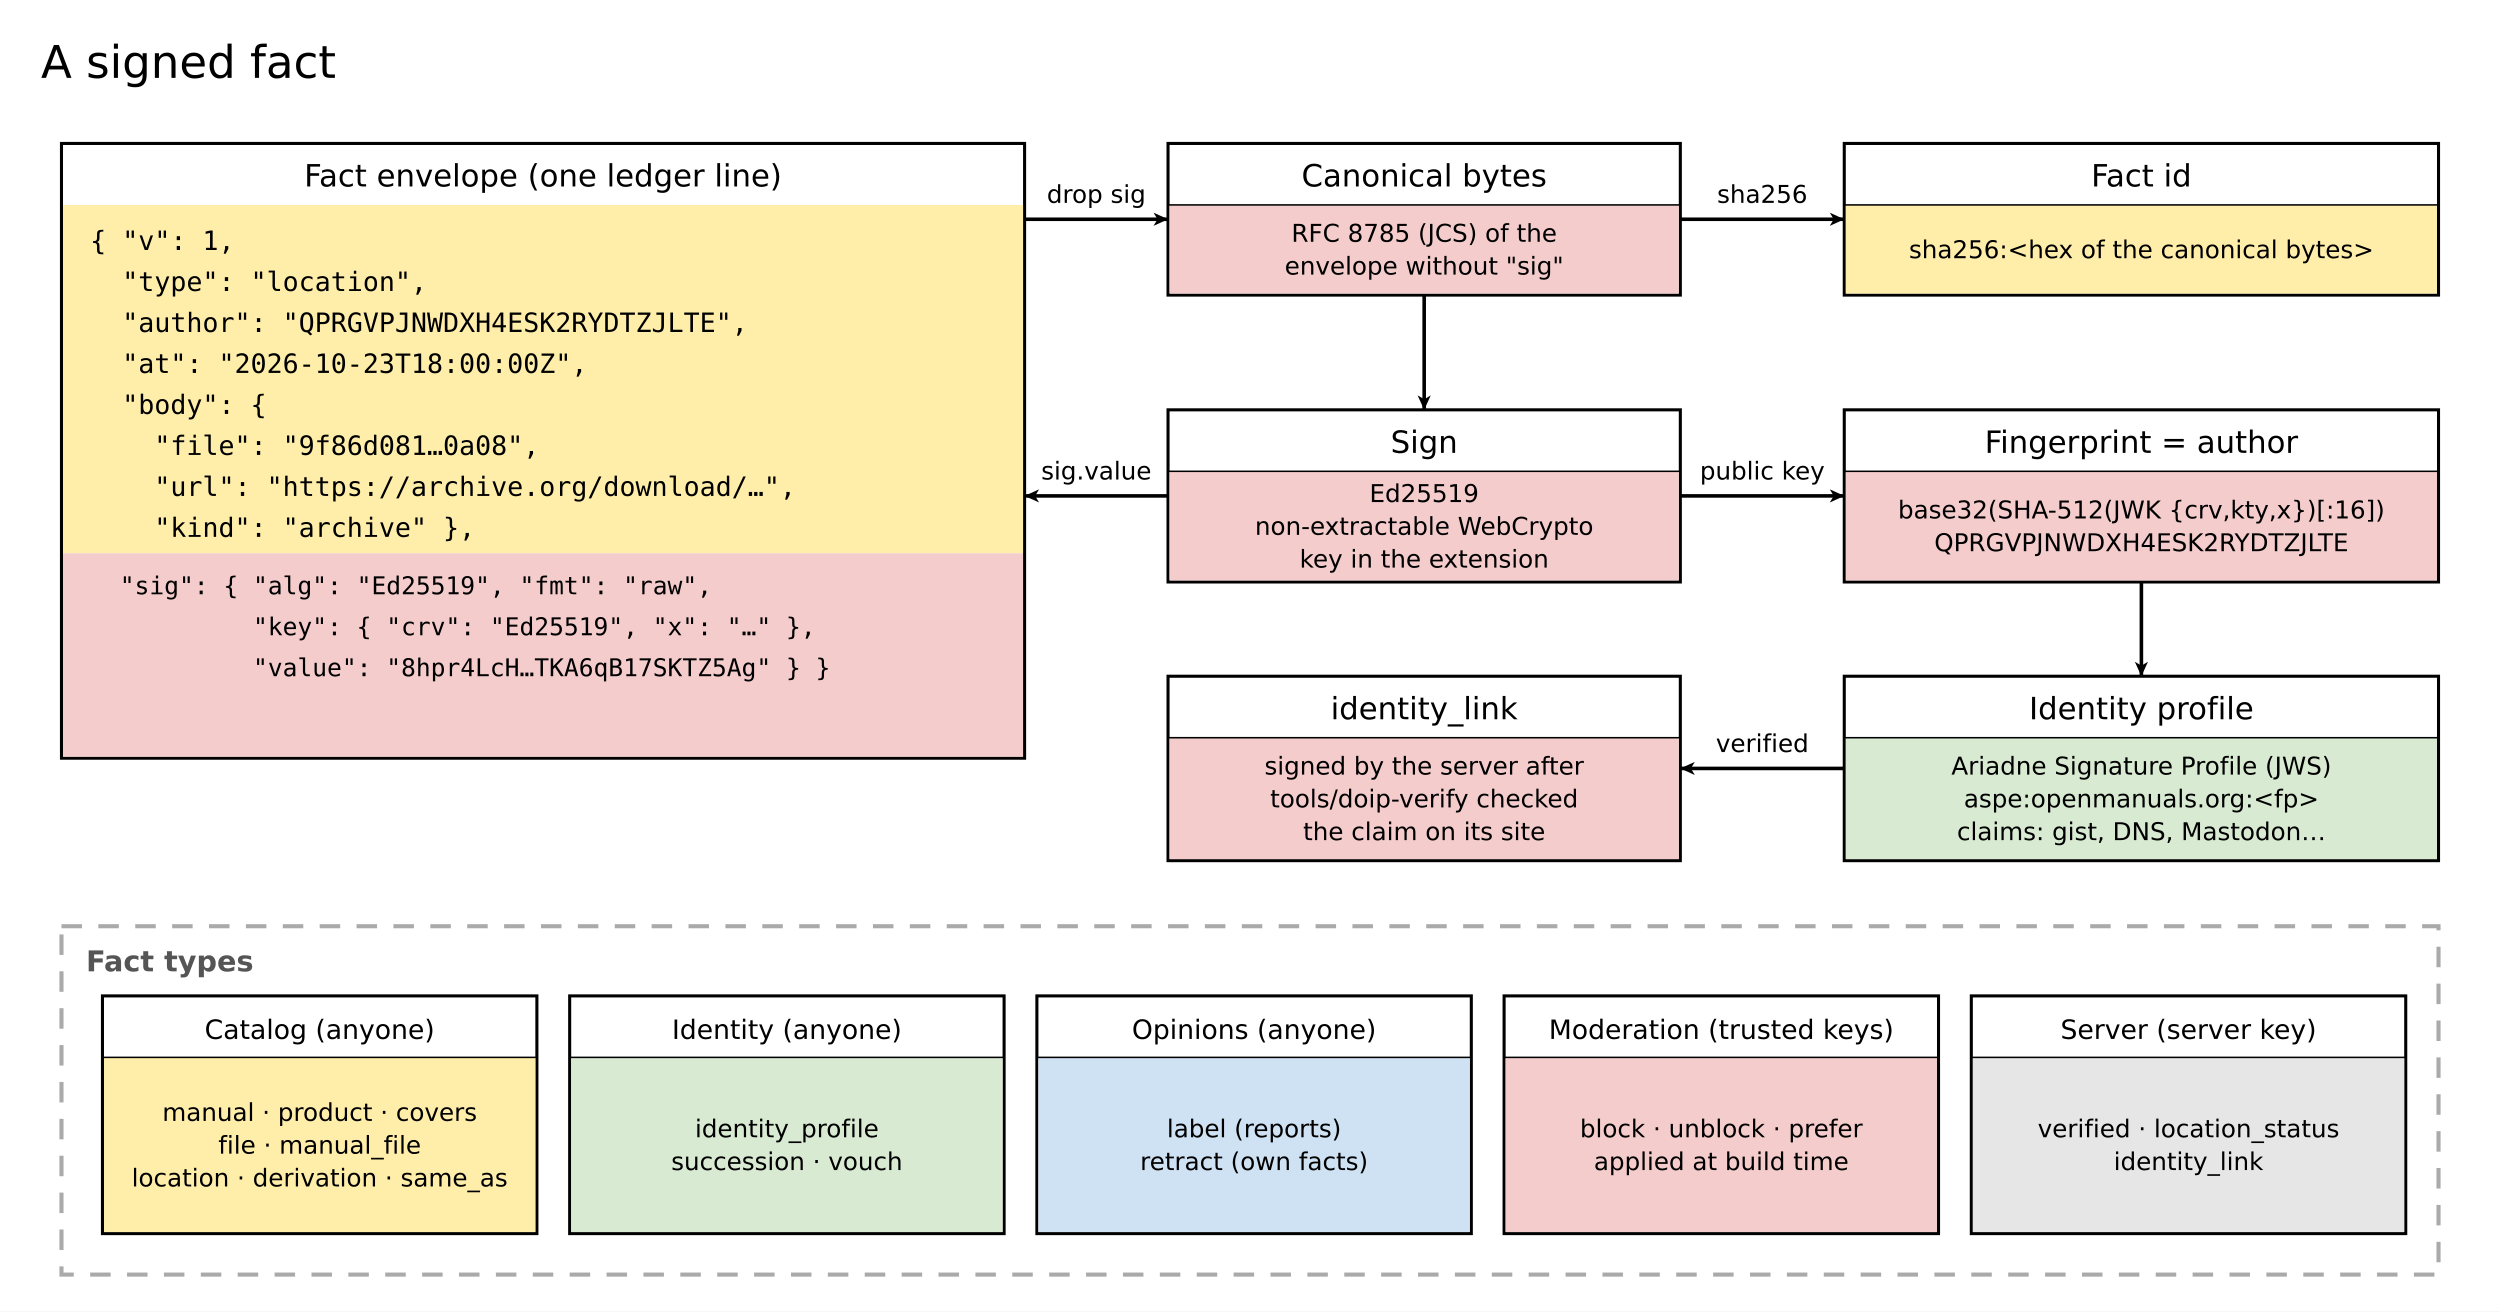
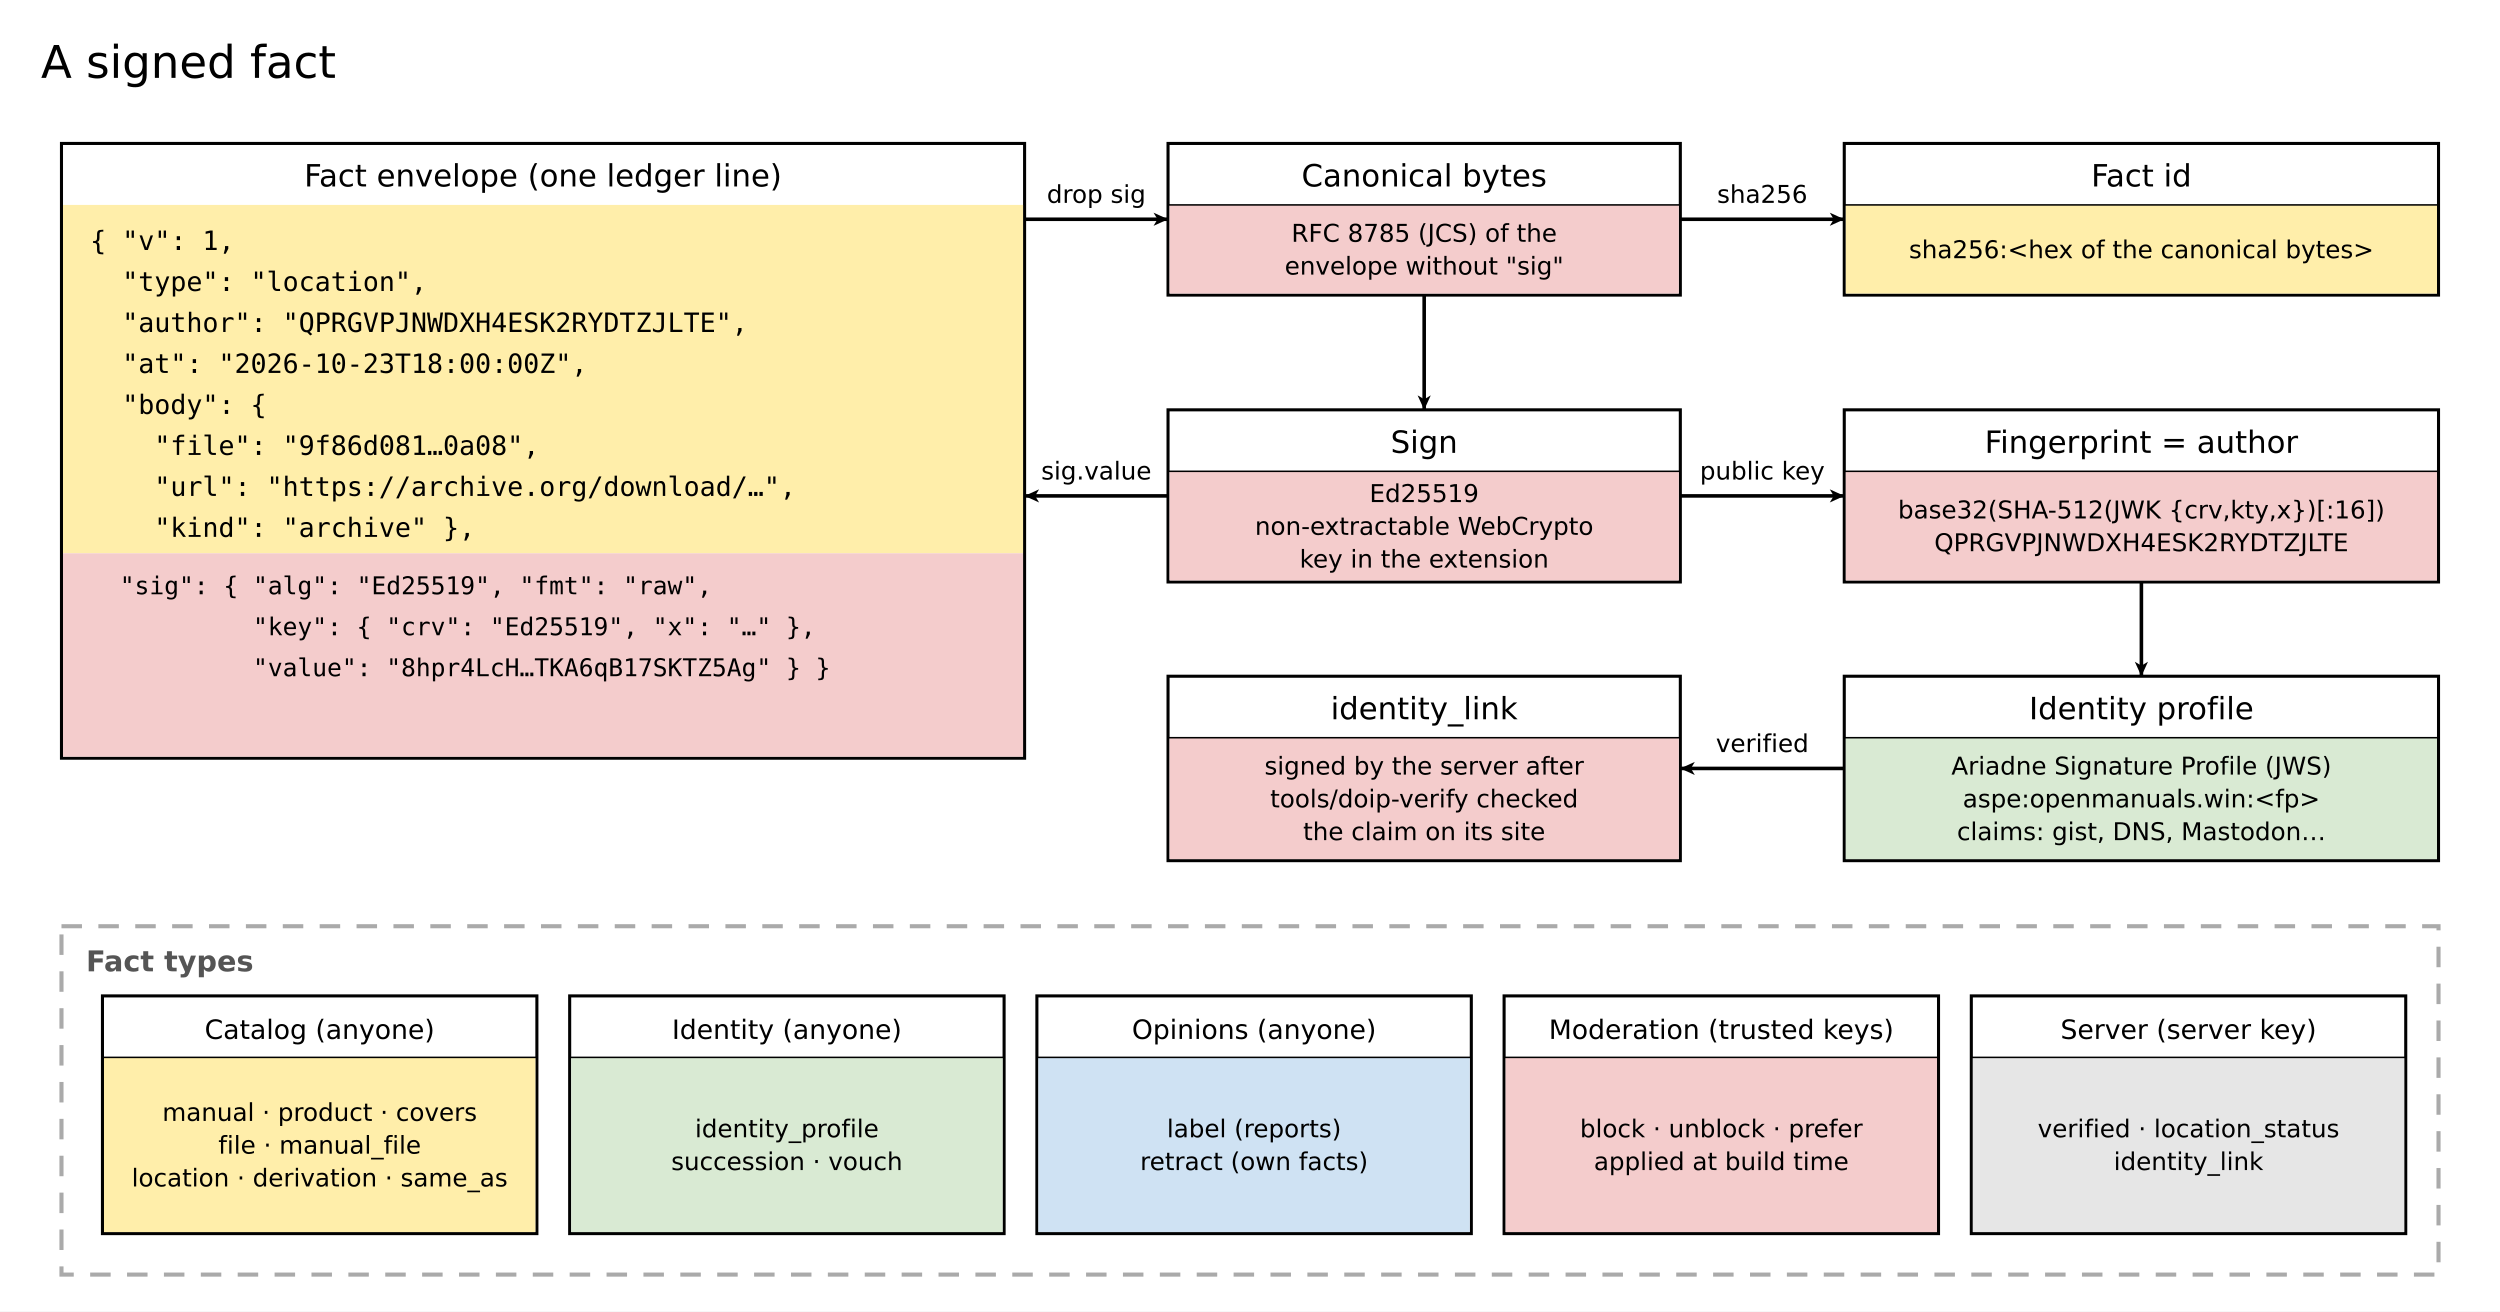
<svg xmlns="http://www.w3.org/2000/svg" width="1220" height="640" viewBox="0 0 1220 640" role="img" aria-labelledby="t d">
  <defs>
    <marker id="e-black" viewBox="-12 -6 14 12" refX="0" refY="0" markerWidth="9" markerHeight="9" orient="auto" markerUnits="userSpaceOnUse">
      <path d="M0,0 L-11,-5 L-8,0 L-11,5 Z" fill="#000000" />
    </marker>
    <marker id="s-black" viewBox="-2 -6 14 12" refX="0" refY="0" markerWidth="9" markerHeight="9" orient="auto" markerUnits="userSpaceOnUse">
      <path d="M0,0 L11,-5 L8,0 L11,5 Z" fill="#000000" />
    </marker>
    <marker id="e-blue" viewBox="-12 -6 14 12" refX="0" refY="0" markerWidth="9" markerHeight="9" orient="auto" markerUnits="userSpaceOnUse">
      <path d="M0,0 L-11,-5 L-8,0 L-11,5 Z" fill="#0060B6" />
    </marker>
    <marker id="s-blue" viewBox="-2 -6 14 12" refX="0" refY="0" markerWidth="9" markerHeight="9" orient="auto" markerUnits="userSpaceOnUse">
      <path d="M0,0 L11,-5 L8,0 L11,5 Z" fill="#0060B6" />
    </marker>
    <marker id="e-red" viewBox="-12 -6 14 12" refX="0" refY="0" markerWidth="9" markerHeight="9" orient="auto" markerUnits="userSpaceOnUse">
      <path d="M0,0 L-11,-5 L-8,0 L-11,5 Z" fill="#BF0000" />
    </marker>
    <marker id="s-red" viewBox="-2 -6 14 12" refX="0" refY="0" markerWidth="9" markerHeight="9" orient="auto" markerUnits="userSpaceOnUse">
      <path d="M0,0 L11,-5 L8,0 L11,5 Z" fill="#BF0000" />
    </marker>
    <marker id="e-purple" viewBox="-12 -6 14 12" refX="0" refY="0" markerWidth="9" markerHeight="9" orient="auto" markerUnits="userSpaceOnUse">
      <path d="M0,0 L-11,-5 L-8,0 L-11,5 Z" fill="#8210D2" />
    </marker>
    <marker id="s-purple" viewBox="-2 -6 14 12" refX="0" refY="0" markerWidth="9" markerHeight="9" orient="auto" markerUnits="userSpaceOnUse">
      <path d="M0,0 L11,-5 L8,0 L11,5 Z" fill="#8210D2" />
    </marker>
    <marker id="e-gray" viewBox="-12 -6 14 12" refX="0" refY="0" markerWidth="9" markerHeight="9" orient="auto" markerUnits="userSpaceOnUse">
      <path d="M0,0 L-11,-5 L-8,0 L-11,5 Z" fill="#8C8C8C" />
    </marker>
    <marker id="s-gray" viewBox="-2 -6 14 12" refX="0" refY="0" markerWidth="9" markerHeight="9" orient="auto" markerUnits="userSpaceOnUse">
      <path d="M0,0 L11,-5 L8,0 L11,5 Z" fill="#8C8C8C" />
    </marker>
  </defs>
  <rect width="100%" height="100%" fill="#ffffff" />
  <text x="20" y="38" font-family="DejaVu Sans, Liberation Sans, Arial, Helvetica, sans-serif" font-size="22" text-anchor="start" font-weight="normal" fill="#000">A signed fact</text>
  <rect x="30" y="70" width="470" height="300" rx="0" fill="#fff" stroke="#000" stroke-width="1.5" />
  <rect x="30.75" y="100" width="468.5" height="170" fill="#ffeeaa" />
  <rect x="30.75" y="270" width="468.5" height="99.25" fill="#f4cccc" />
  <text x="265" y="91" font-family="DejaVu Sans, Liberation Sans, Arial, Helvetica, sans-serif" font-size="15" text-anchor="middle" font-weight="normal" fill="#000">Fact envelope (one ledger line)</text>
  <text x="44" y="122" font-family="DejaVu Sans Mono, Liberation Mono, Menlo, Consolas, monospace" font-size="13" text-anchor="start" font-weight="normal" fill="#000" xml:space="preserve">{ "v": 1,</text>
  <text x="44" y="142" font-family="DejaVu Sans Mono, Liberation Mono, Menlo, Consolas, monospace" font-size="13" text-anchor="start" font-weight="normal" fill="#000" xml:space="preserve">  "type": "location",</text>
  <text x="44" y="162" font-family="DejaVu Sans Mono, Liberation Mono, Menlo, Consolas, monospace" font-size="13" text-anchor="start" font-weight="normal" fill="#000" xml:space="preserve">  "author": "QPRGVPJNWDXH4ESK2RYDTZJLTE",</text>
  <text x="44" y="182" font-family="DejaVu Sans Mono, Liberation Mono, Menlo, Consolas, monospace" font-size="13" text-anchor="start" font-weight="normal" fill="#000" xml:space="preserve">  "at": "2026-10-23T18:00:00Z",</text>
  <text x="44" y="202" font-family="DejaVu Sans Mono, Liberation Mono, Menlo, Consolas, monospace" font-size="13" text-anchor="start" font-weight="normal" fill="#000" xml:space="preserve">  "body": {</text>
  <text x="44" y="222" font-family="DejaVu Sans Mono, Liberation Mono, Menlo, Consolas, monospace" font-size="13" text-anchor="start" font-weight="normal" fill="#000" xml:space="preserve">    "file": "9f86d081…0a08",</text>
  <text x="44" y="242" font-family="DejaVu Sans Mono, Liberation Mono, Menlo, Consolas, monospace" font-size="13" text-anchor="start" font-weight="normal" fill="#000" xml:space="preserve">    "url": "https://archive.org/download/…",</text>
  <text x="44" y="262" font-family="DejaVu Sans Mono, Liberation Mono, Menlo, Consolas, monospace" font-size="13" text-anchor="start" font-weight="normal" fill="#000" xml:space="preserve">    "kind": "archive" },</text>
  <text x="44" y="290" font-family="DejaVu Sans Mono, Liberation Mono, Menlo, Consolas, monospace" font-size="12" text-anchor="start" font-weight="normal" fill="#000" xml:space="preserve">  "sig": { "alg": "Ed25519", "fmt": "raw",</text>
  <text x="44" y="310" font-family="DejaVu Sans Mono, Liberation Mono, Menlo, Consolas, monospace" font-size="12" text-anchor="start" font-weight="normal" fill="#000" xml:space="preserve">           "key": { "crv": "Ed25519", "x": "…" },</text>
  <text x="44" y="330" font-family="DejaVu Sans Mono, Liberation Mono, Menlo, Consolas, monospace" font-size="12" text-anchor="start" font-weight="normal" fill="#000" xml:space="preserve">           "value": "8hpr4LcH…TKA6qB17SKTZ5Ag" } }</text>
  <rect x="570" y="70" width="250" height="74" rx="0" fill="#fff" stroke="#000" stroke-width="1.5" />
  <rect x="570.75" y="100" width="248.5" height="43.25" fill="#f4cccc" stroke="none" />
  <line x1="570" y1="100" x2="820" y2="100" stroke="#000" stroke-width="0.75" />
  <text x="695.0" y="91" font-family="DejaVu Sans, Liberation Sans, Arial, Helvetica, sans-serif" font-size="15" text-anchor="middle" font-weight="normal" fill="#000">Canonical bytes</text>
  <text x="695.0" y="118.0" font-family="DejaVu Sans, Liberation Sans, Arial, Helvetica, sans-serif" font-size="12" text-anchor="middle" font-weight="normal" fill="#000">RFC 8785 (JCS) of the</text>
  <text x="695.0" y="134.0" font-family="DejaVu Sans, Liberation Sans, Arial, Helvetica, sans-serif" font-size="12" text-anchor="middle" font-weight="normal" fill="#000">envelope without "sig"</text>
  <rect x="900" y="70" width="290" height="74" rx="0" fill="#fff" stroke="#000" stroke-width="1.5" />
  <rect x="900.75" y="100" width="288.5" height="43.25" fill="#ffeeaa" stroke="none" />
  <line x1="900" y1="100" x2="1190" y2="100" stroke="#000" stroke-width="0.75" />
  <text x="1045.0" y="91" font-family="DejaVu Sans, Liberation Sans, Arial, Helvetica, sans-serif" font-size="15" text-anchor="middle" font-weight="normal" fill="#000">Fact id</text>
  <text x="1045.0" y="126.0" font-family="DejaVu Sans, Liberation Sans, Arial, Helvetica, sans-serif" font-size="12" text-anchor="middle" font-weight="normal" fill="#000">sha256:&lt;hex of the canonical bytes&gt;</text>
  <rect x="570" y="200" width="250" height="84" rx="0" fill="#fff" stroke="#000" stroke-width="1.5" />
  <rect x="570.75" y="230" width="248.5" height="53.25" fill="#f4cccc" stroke="none" />
  <line x1="570" y1="230" x2="820" y2="230" stroke="#000" stroke-width="0.75" />
  <text x="695.0" y="221" font-family="DejaVu Sans, Liberation Sans, Arial, Helvetica, sans-serif" font-size="15" text-anchor="middle" font-weight="normal" fill="#000">Sign</text>
  <text x="695.0" y="245.0" font-family="DejaVu Sans, Liberation Sans, Arial, Helvetica, sans-serif" font-size="12" text-anchor="middle" font-weight="normal" fill="#000">Ed25519</text>
  <text x="695.0" y="261.0" font-family="DejaVu Sans, Liberation Sans, Arial, Helvetica, sans-serif" font-size="12" text-anchor="middle" font-weight="normal" fill="#000">non-extractable WebCrypto</text>
  <text x="695.0" y="277.0" font-family="DejaVu Sans, Liberation Sans, Arial, Helvetica, sans-serif" font-size="12" text-anchor="middle" font-weight="normal" fill="#000">key in the extension</text>
  <path d="M500,107 L570,107" fill="none" stroke="#000000" stroke-width="1.75" marker-end="url(#e-black)" />
  <text x="535" y="99" font-family="DejaVu Sans, Liberation Sans, Arial, Helvetica, sans-serif" font-size="12" text-anchor="middle" fill="#000" stroke="#fff" stroke-width="4" paint-order="stroke" stroke-linejoin="round">drop sig</text>
  <path d="M820,107 L900,107" fill="none" stroke="#000000" stroke-width="1.75" marker-end="url(#e-black)" />
  <text x="860" y="99" font-family="DejaVu Sans, Liberation Sans, Arial, Helvetica, sans-serif" font-size="12" text-anchor="middle" fill="#000" stroke="#fff" stroke-width="4" paint-order="stroke" stroke-linejoin="round">sha256</text>
  <path d="M695,144 L695,200" fill="none" stroke="#000000" stroke-width="1.75" marker-end="url(#e-black)" />
  <path d="M570,242 L500,242" fill="none" stroke="#000000" stroke-width="1.75" marker-end="url(#e-black)" />
  <text x="535" y="234" font-family="DejaVu Sans, Liberation Sans, Arial, Helvetica, sans-serif" font-size="12" text-anchor="middle" fill="#000" stroke="#fff" stroke-width="4" paint-order="stroke" stroke-linejoin="round">sig.value</text>
  <rect x="900" y="200" width="290" height="84" rx="0" fill="#fff" stroke="#000" stroke-width="1.5" />
  <rect x="900.75" y="230" width="288.5" height="53.25" fill="#f4cccc" stroke="none" />
  <line x1="900" y1="230" x2="1190" y2="230" stroke="#000" stroke-width="0.75" />
  <text x="1045.0" y="221" font-family="DejaVu Sans, Liberation Sans, Arial, Helvetica, sans-serif" font-size="15" text-anchor="middle" font-weight="normal" fill="#000">Fingerprint = author</text>
  <text x="1045.0" y="253.0" font-family="DejaVu Sans, Liberation Sans, Arial, Helvetica, sans-serif" font-size="12" text-anchor="middle" font-weight="normal" fill="#000">base32(SHA-512(JWK {crv,kty,x})[:16])</text>
  <text x="1045.0" y="269.0" font-family="DejaVu Sans, Liberation Sans, Arial, Helvetica, sans-serif" font-size="12" text-anchor="middle" font-weight="normal" fill="#000">QPRGVPJNWDXH4ESK2RYDTZJLTE</text>
  <path d="M820,242 L900,242" fill="none" stroke="#000000" stroke-width="1.75" marker-end="url(#e-black)" />
  <text x="860" y="234" font-family="DejaVu Sans, Liberation Sans, Arial, Helvetica, sans-serif" font-size="12" text-anchor="middle" fill="#000" stroke="#fff" stroke-width="4" paint-order="stroke" stroke-linejoin="round">public key</text>
  <rect x="900" y="330" width="290" height="90" rx="0" fill="#fff" stroke="#000" stroke-width="1.5" />
  <rect x="900.75" y="360" width="288.5" height="59.25" fill="#d9ead3" stroke="none" />
  <line x1="900" y1="360" x2="1190" y2="360" stroke="#000" stroke-width="0.75" />
  <text x="1045.0" y="351" font-family="DejaVu Sans, Liberation Sans, Arial, Helvetica, sans-serif" font-size="15" text-anchor="middle" font-weight="normal" fill="#000">Identity profile</text>
  <text x="1045.0" y="378.0" font-family="DejaVu Sans, Liberation Sans, Arial, Helvetica, sans-serif" font-size="12" text-anchor="middle" font-weight="normal" fill="#000">Ariadne Signature Profile (JWS)</text>
-   <text x="1045.0" y="394.0" font-family="DejaVu Sans, Liberation Sans, Arial, Helvetica, sans-serif" font-size="12" text-anchor="middle" font-weight="normal" fill="#000">aspe:openmanuals.org:&lt;fp&gt;</text>
+   <text x="1045.0" y="394.0" font-family="DejaVu Sans, Liberation Sans, Arial, Helvetica, sans-serif" font-size="12" text-anchor="middle" font-weight="normal" fill="#000">aspe:openmanuals.win:&lt;fp&gt;</text>
  <text x="1045.0" y="410.0" font-family="DejaVu Sans, Liberation Sans, Arial, Helvetica, sans-serif" font-size="12" text-anchor="middle" font-weight="normal" fill="#000">claims: gist, DNS, Mastodon…</text>
  <rect x="570" y="330" width="250" height="90" rx="0" fill="#fff" stroke="#000" stroke-width="1.5" />
  <rect x="570.75" y="360" width="248.5" height="59.25" fill="#f4cccc" stroke="none" />
  <line x1="570" y1="360" x2="820" y2="360" stroke="#000" stroke-width="0.75" />
  <text x="695.0" y="351" font-family="DejaVu Sans, Liberation Sans, Arial, Helvetica, sans-serif" font-size="15" text-anchor="middle" font-weight="normal" fill="#000">identity_link</text>
  <text x="695.0" y="378.0" font-family="DejaVu Sans, Liberation Sans, Arial, Helvetica, sans-serif" font-size="12" text-anchor="middle" font-weight="normal" fill="#000">signed by the server after</text>
  <text x="695.0" y="394.0" font-family="DejaVu Sans, Liberation Sans, Arial, Helvetica, sans-serif" font-size="12" text-anchor="middle" font-weight="normal" fill="#000">tools/doip-verify checked</text>
  <text x="695.0" y="410.0" font-family="DejaVu Sans, Liberation Sans, Arial, Helvetica, sans-serif" font-size="12" text-anchor="middle" font-weight="normal" fill="#000">the claim on its site</text>
  <path d="M1045,284 L1045,330" fill="none" stroke="#000000" stroke-width="1.75" marker-end="url(#e-black)" />
  <path d="M900,375 L820,375" fill="none" stroke="#000000" stroke-width="1.75" marker-end="url(#e-black)" />
  <text x="860" y="367" font-family="DejaVu Sans, Liberation Sans, Arial, Helvetica, sans-serif" font-size="12" text-anchor="middle" fill="#000" stroke="#fff" stroke-width="4" paint-order="stroke" stroke-linejoin="round">verified</text>
  <rect x="30" y="452" width="1160" height="170" rx="0" fill="none" stroke="#aaaaaa" stroke-width="2" stroke-dasharray="10,8" />
  <rect x="50" y="486" width="212" height="116" rx="0" fill="#fff" stroke="#000" stroke-width="1.5" />
  <rect x="50.75" y="516" width="210.5" height="85.25" fill="#ffeeaa" stroke="none" />
  <line x1="50" y1="516" x2="262" y2="516" stroke="#000" stroke-width="0.75" />
  <text x="156.0" y="507" font-family="DejaVu Sans, Liberation Sans, Arial, Helvetica, sans-serif" font-size="13" text-anchor="middle" font-weight="normal" fill="#000">Catalog (anyone)</text>
  <text x="156.0" y="547.0" font-family="DejaVu Sans, Liberation Sans, Arial, Helvetica, sans-serif" font-size="12" text-anchor="middle" font-weight="normal" fill="#000">manual · product · covers</text>
  <text x="156.0" y="563.0" font-family="DejaVu Sans, Liberation Sans, Arial, Helvetica, sans-serif" font-size="12" text-anchor="middle" font-weight="normal" fill="#000">file · manual_file</text>
  <text x="156.0" y="579.0" font-family="DejaVu Sans, Liberation Sans, Arial, Helvetica, sans-serif" font-size="12" text-anchor="middle" font-weight="normal" fill="#000">location · derivation · same_as</text>
  <rect x="278" y="486" width="212" height="116" rx="0" fill="#fff" stroke="#000" stroke-width="1.5" />
  <rect x="278.75" y="516" width="210.5" height="85.25" fill="#d9ead3" stroke="none" />
  <line x1="278" y1="516" x2="490" y2="516" stroke="#000" stroke-width="0.75" />
  <text x="384.0" y="507" font-family="DejaVu Sans, Liberation Sans, Arial, Helvetica, sans-serif" font-size="13" text-anchor="middle" font-weight="normal" fill="#000">Identity (anyone)</text>
  <text x="384.0" y="555.0" font-family="DejaVu Sans, Liberation Sans, Arial, Helvetica, sans-serif" font-size="12" text-anchor="middle" font-weight="normal" fill="#000">identity_profile</text>
  <text x="384.0" y="571.0" font-family="DejaVu Sans, Liberation Sans, Arial, Helvetica, sans-serif" font-size="12" text-anchor="middle" font-weight="normal" fill="#000">succession · vouch</text>
  <rect x="506" y="486" width="212" height="116" rx="0" fill="#fff" stroke="#000" stroke-width="1.5" />
  <rect x="506.75" y="516" width="210.5" height="85.25" fill="#cfe2f3" stroke="none" />
  <line x1="506" y1="516" x2="718" y2="516" stroke="#000" stroke-width="0.75" />
  <text x="612.0" y="507" font-family="DejaVu Sans, Liberation Sans, Arial, Helvetica, sans-serif" font-size="13" text-anchor="middle" font-weight="normal" fill="#000">Opinions (anyone)</text>
  <text x="612.0" y="555.0" font-family="DejaVu Sans, Liberation Sans, Arial, Helvetica, sans-serif" font-size="12" text-anchor="middle" font-weight="normal" fill="#000">label (reports)</text>
  <text x="612.0" y="571.0" font-family="DejaVu Sans, Liberation Sans, Arial, Helvetica, sans-serif" font-size="12" text-anchor="middle" font-weight="normal" fill="#000">retract (own facts)</text>
  <rect x="734" y="486" width="212" height="116" rx="0" fill="#fff" stroke="#000" stroke-width="1.5" />
  <rect x="734.75" y="516" width="210.5" height="85.25" fill="#f4cccc" stroke="none" />
  <line x1="734" y1="516" x2="946" y2="516" stroke="#000" stroke-width="0.75" />
  <text x="840.0" y="507" font-family="DejaVu Sans, Liberation Sans, Arial, Helvetica, sans-serif" font-size="13" text-anchor="middle" font-weight="normal" fill="#000">Moderation (trusted keys)</text>
  <text x="840.0" y="555.0" font-family="DejaVu Sans, Liberation Sans, Arial, Helvetica, sans-serif" font-size="12" text-anchor="middle" font-weight="normal" fill="#000">block · unblock · prefer</text>
  <text x="840.0" y="571.0" font-family="DejaVu Sans, Liberation Sans, Arial, Helvetica, sans-serif" font-size="12" text-anchor="middle" font-weight="normal" fill="#000">applied at build time</text>
  <rect x="962" y="486" width="212" height="116" rx="0" fill="#fff" stroke="#000" stroke-width="1.5" />
  <rect x="962.75" y="516" width="210.5" height="85.25" fill="#e6e6e6" stroke="none" />
  <line x1="962" y1="516" x2="1174" y2="516" stroke="#000" stroke-width="0.75" />
  <text x="1068.0" y="507" font-family="DejaVu Sans, Liberation Sans, Arial, Helvetica, sans-serif" font-size="13" text-anchor="middle" font-weight="normal" fill="#000">Server (server key)</text>
  <text x="1068.0" y="555.0" font-family="DejaVu Sans, Liberation Sans, Arial, Helvetica, sans-serif" font-size="12" text-anchor="middle" font-weight="normal" fill="#000">verified · location_status</text>
  <text x="1068.0" y="571.0" font-family="DejaVu Sans, Liberation Sans, Arial, Helvetica, sans-serif" font-size="12" text-anchor="middle" font-weight="normal" fill="#000">identity_link</text>
  <text x="42" y="474" font-family="DejaVu Sans, Liberation Sans, Arial, Helvetica, sans-serif" font-size="14" text-anchor="start" font-weight="bold" fill="#555555" stroke="#fff" stroke-width="5" paint-order="stroke" stroke-linejoin="round">Fact types</text>
</svg>
